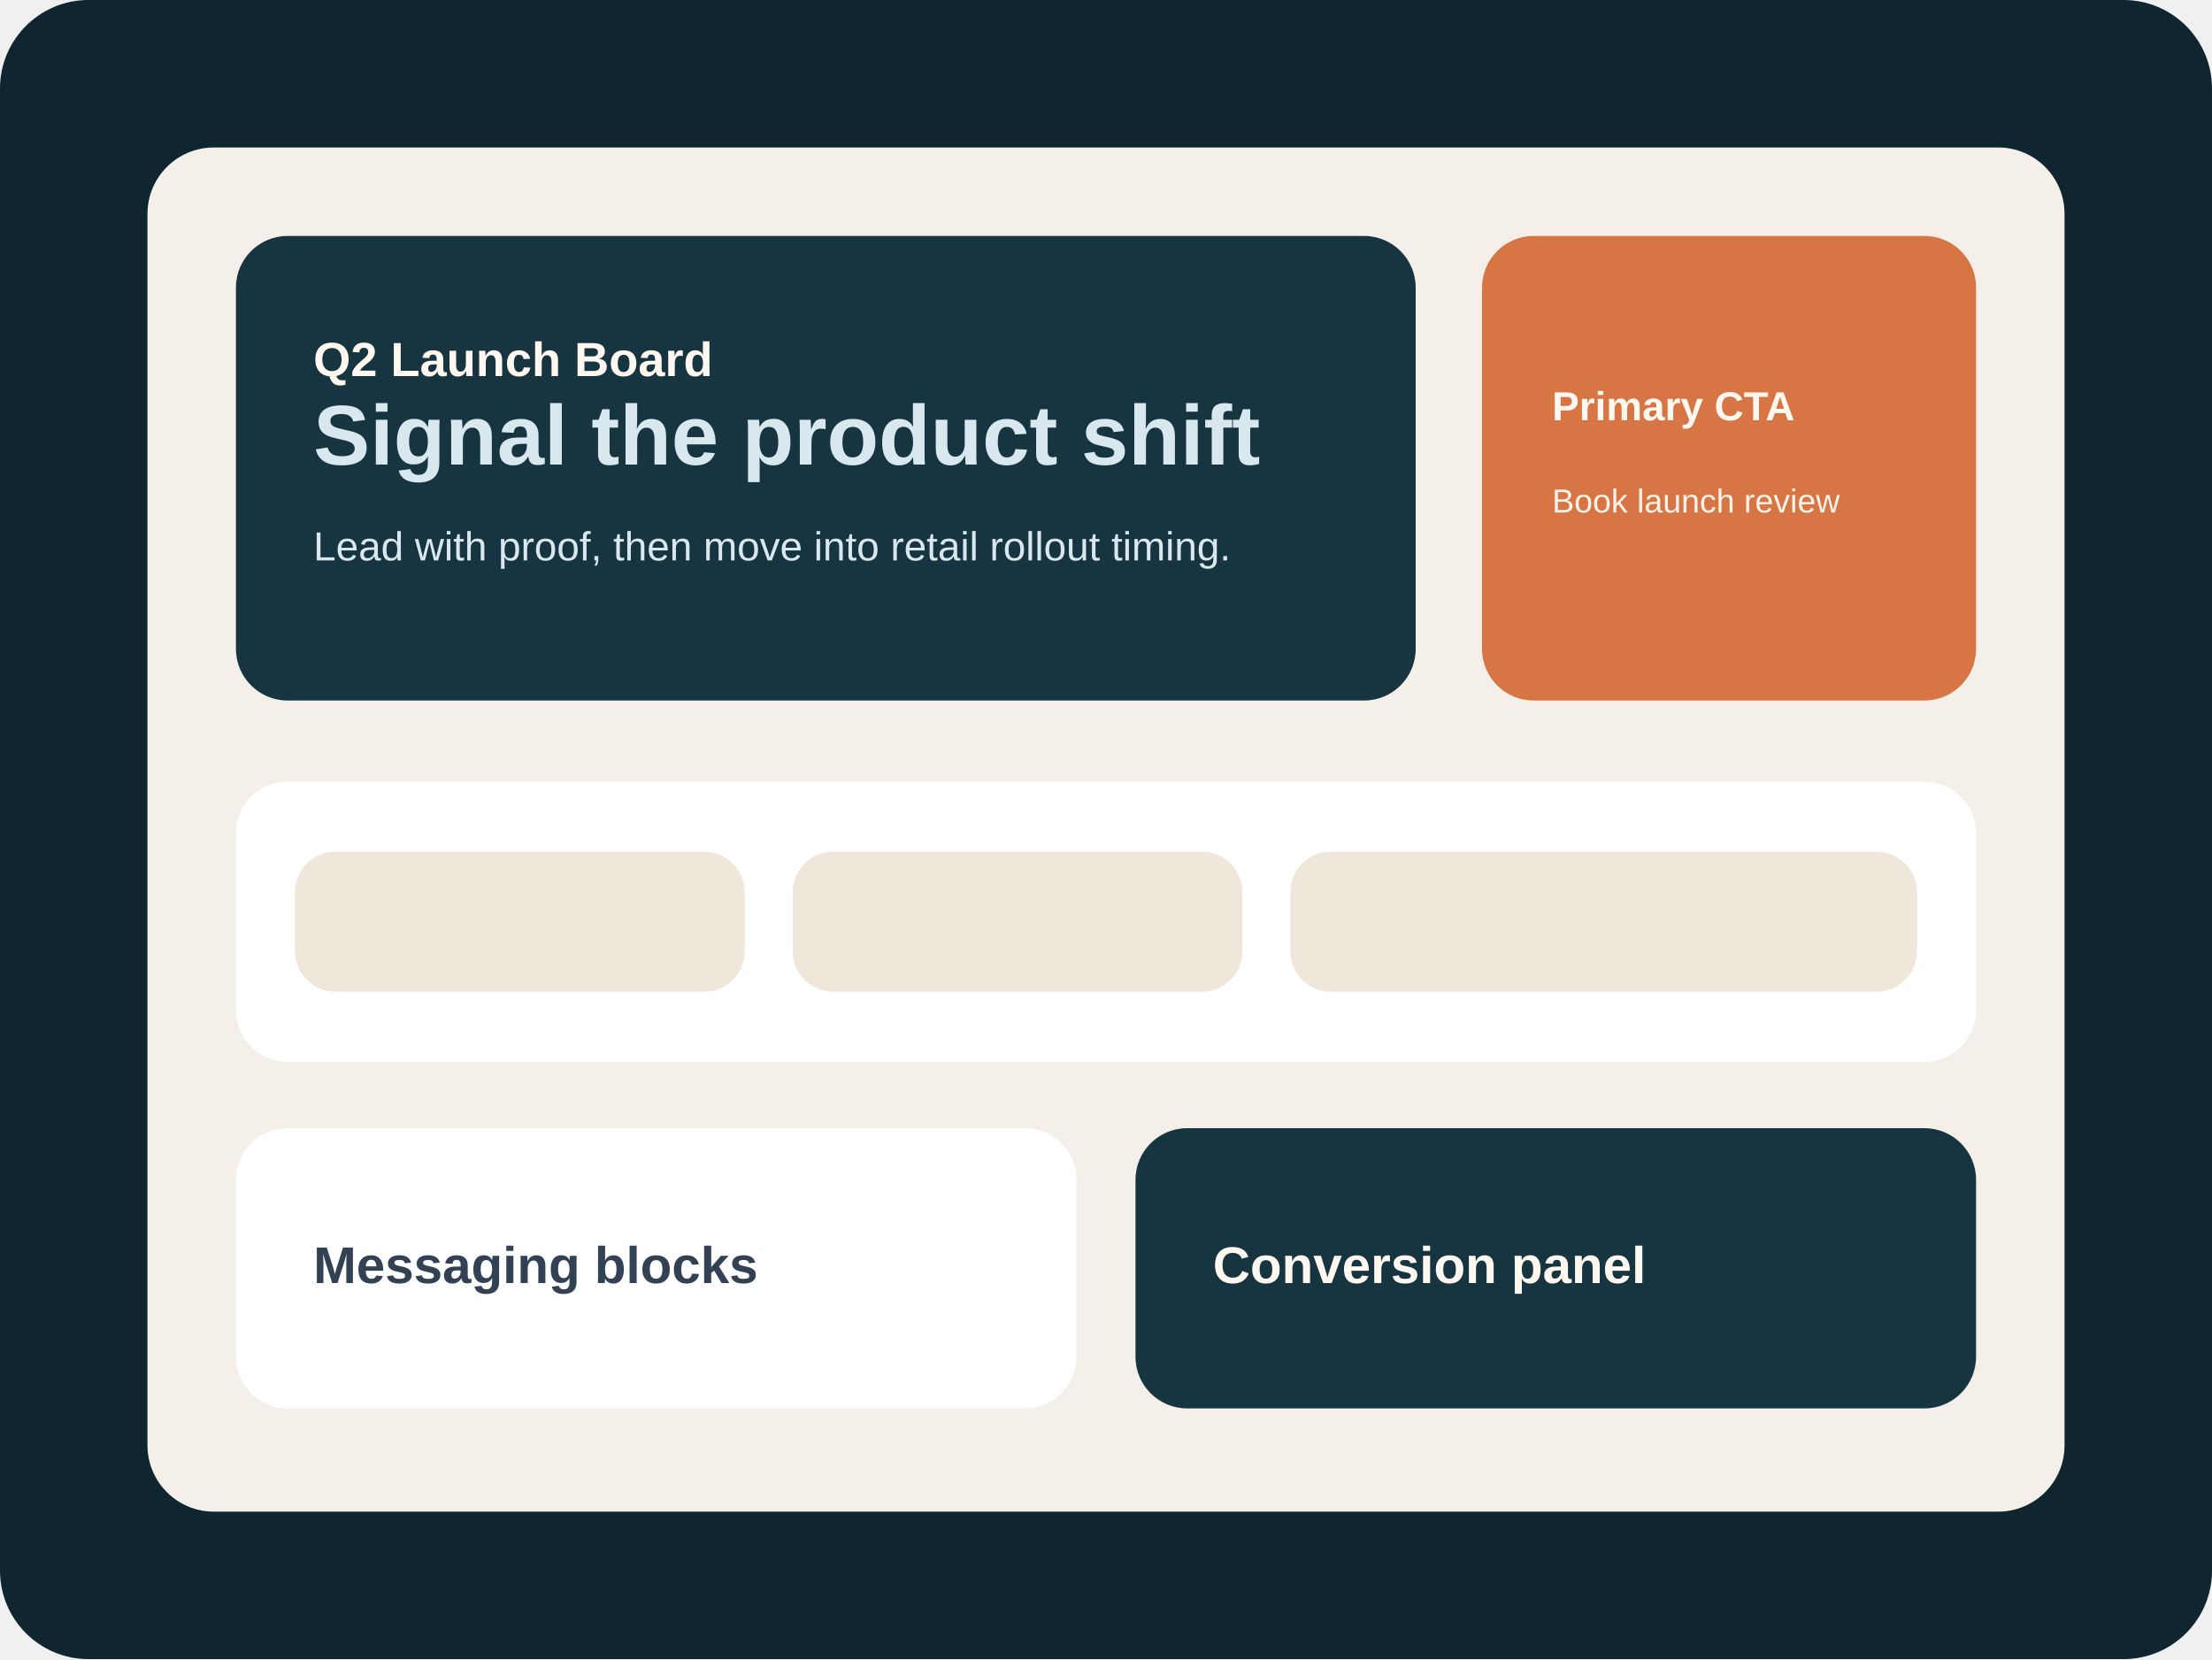
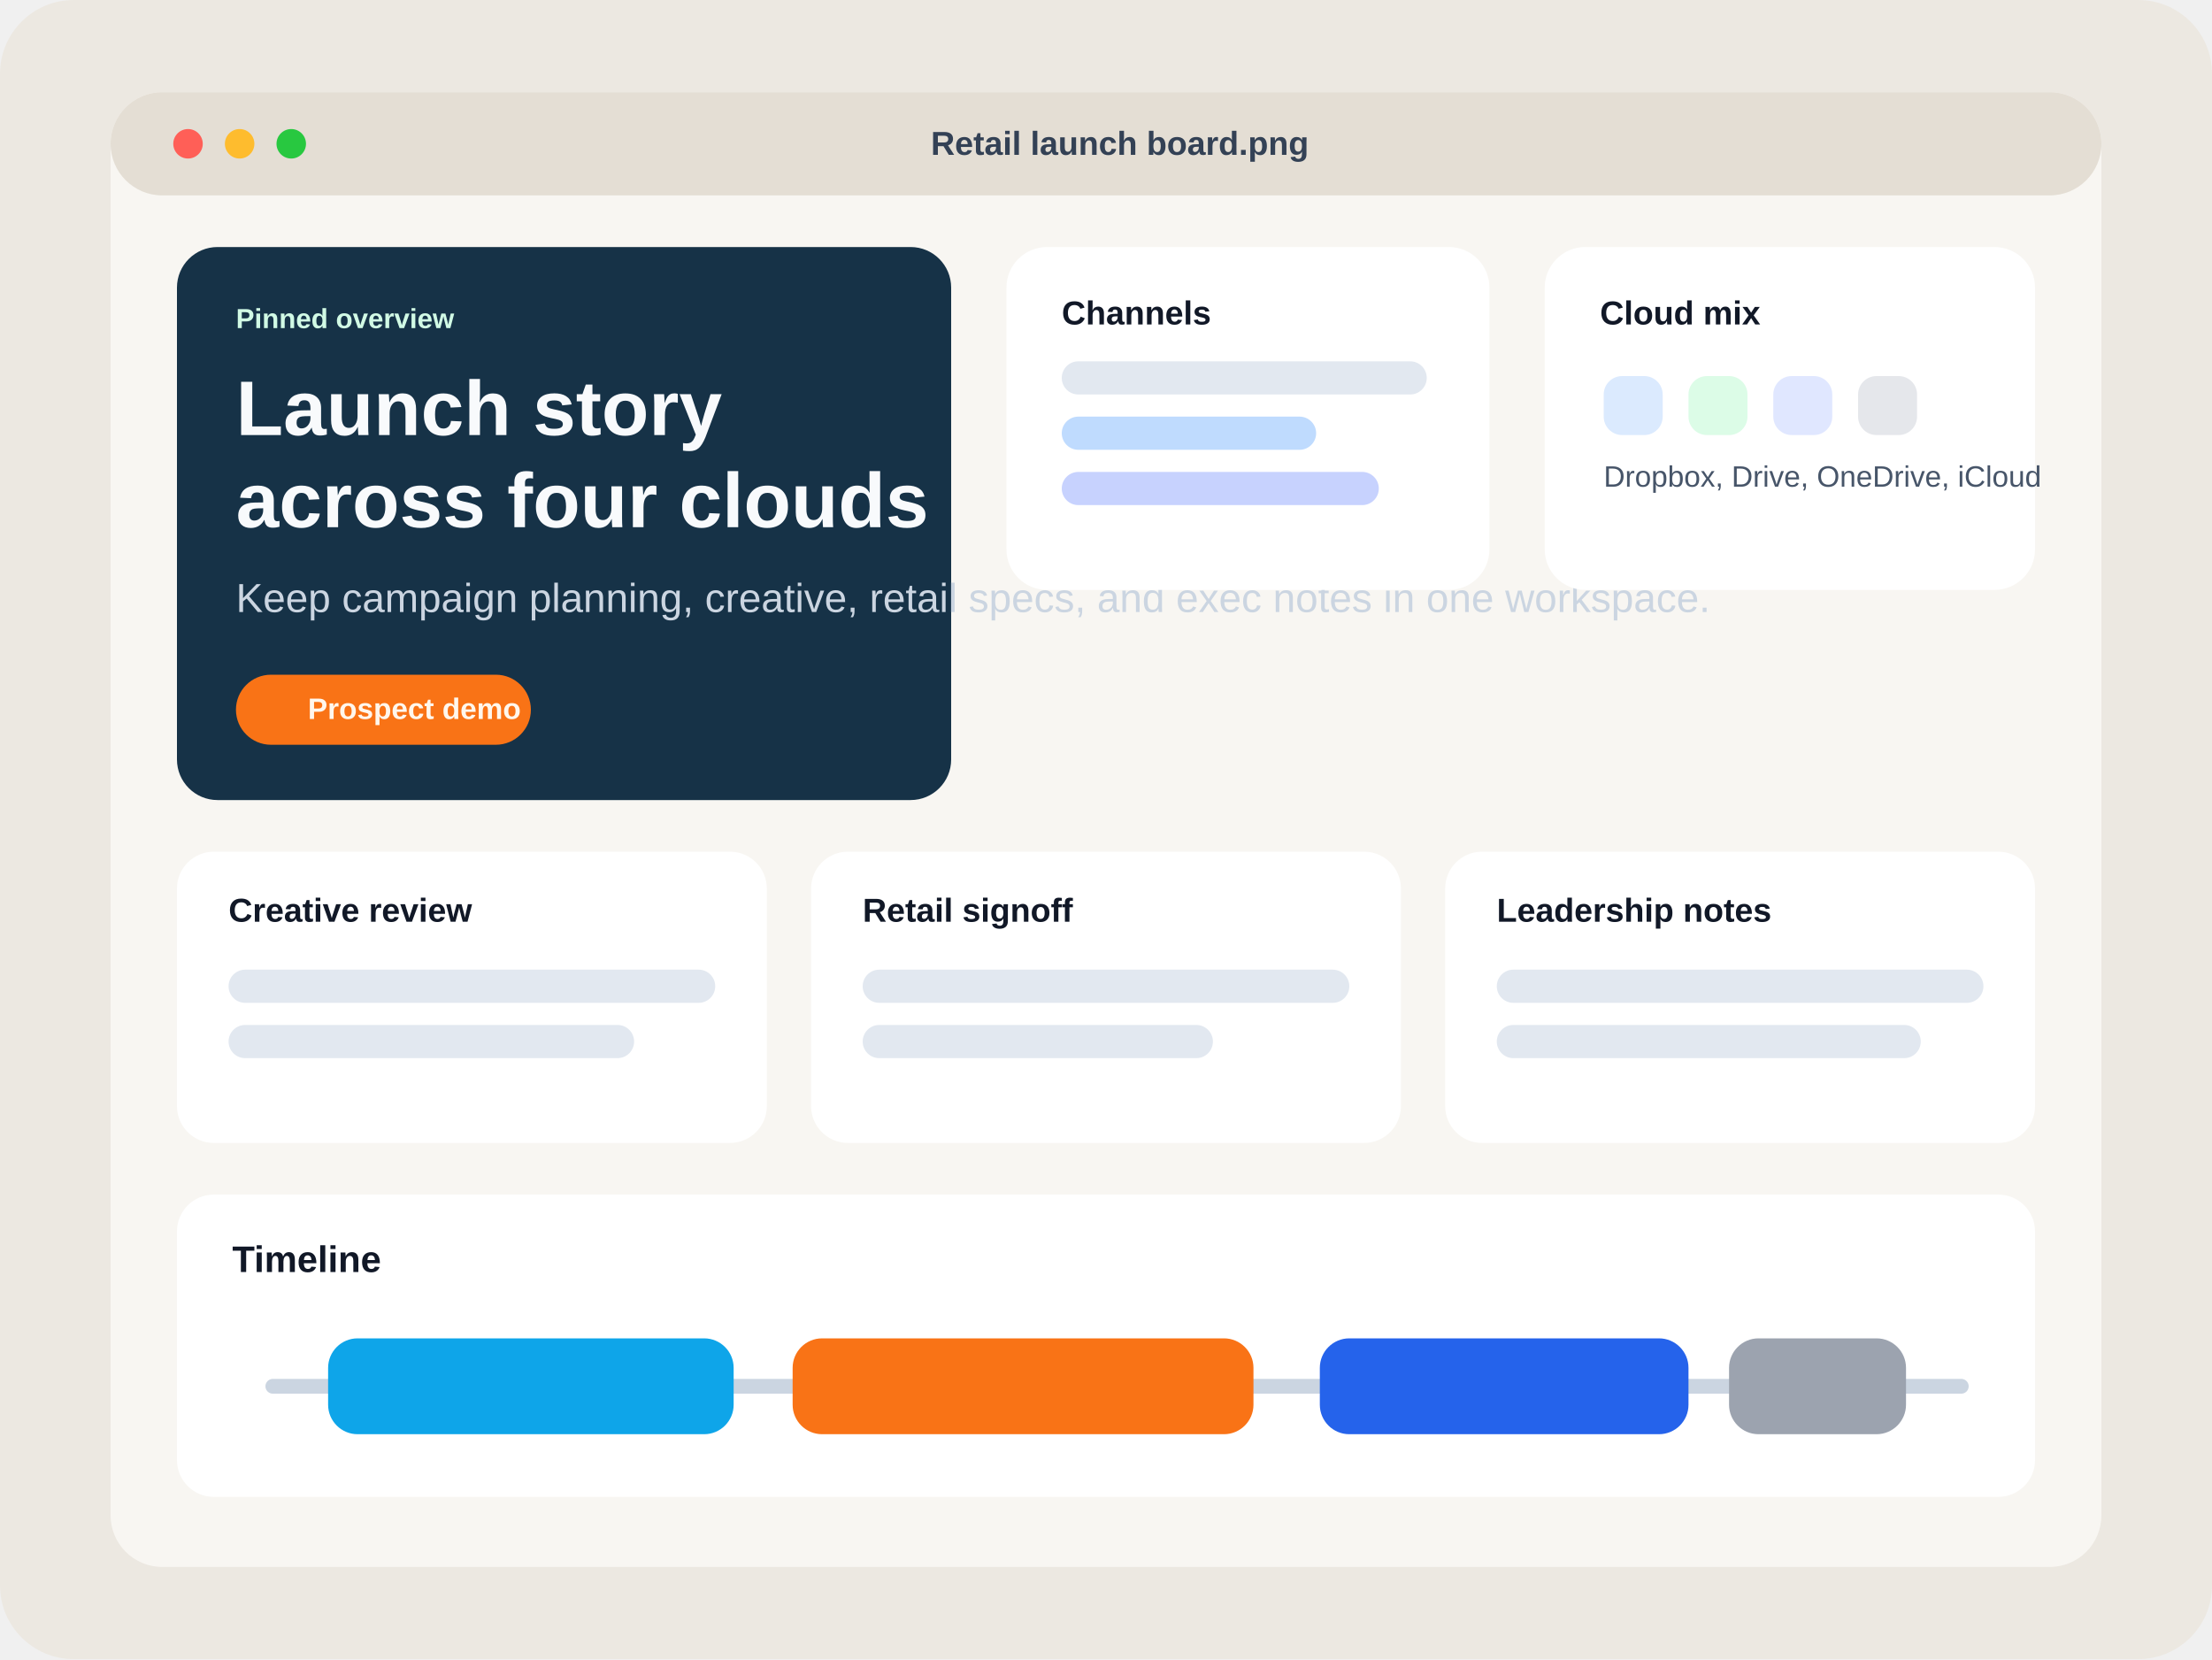
<svg xmlns="http://www.w3.org/2000/svg" width="1200" height="900" viewBox="0 0 1200 900" fill="none">
-   <rect width="1200" height="900" rx="48" fill="#0F2530" />
-   <rect x="80" y="80" width="1040" height="740" rx="36" fill="#F4EFE8" />
-   <rect x="128" y="128" width="640" height="252" rx="28" fill="#173540" />
-   <text x="170" y="204" fill="#FFF8F0" font-family="Arial, sans-serif" font-size="26" font-weight="700">Q2 Launch Board</text>
-   <text x="170" y="252" fill="#D8E8EE" font-family="Arial, sans-serif" font-size="46" font-weight="700">Signal the product shift</text>
-   <text x="170" y="304" fill="#D8E8EE" font-family="Arial, sans-serif" font-size="22">Lead with proof, then move into retail rollout timing.</text>
-   <rect x="804" y="128" width="268" height="252" rx="28" fill="#D77545" />
-   <text x="842" y="228" fill="#FFF8F0" font-family="Arial, sans-serif" font-size="22" font-weight="700">Primary CTA</text>
-   <text x="842" y="278" fill="#FFF2E8" font-family="Arial, sans-serif" font-size="18">Book launch review</text>
-   <rect x="128" y="424" width="944" height="152" rx="28" fill="#FFFFFF" />
-   <rect x="160" y="462" width="244" height="76" rx="22" fill="#F0E7DB" />
-   <rect x="430" y="462" width="244" height="76" rx="22" fill="#F0E7DB" />
-   <rect x="700" y="462" width="340" height="76" rx="22" fill="#F0E7DB" />
-   <rect x="128" y="612" width="456" height="152" rx="28" fill="#FFFFFF" />
-   <rect x="616" y="612" width="456" height="152" rx="28" fill="#173540" />
-   <text x="170" y="696" fill="#334155" font-family="Arial, sans-serif" font-size="28" font-weight="700">Messaging blocks</text>
-   <text x="658" y="696" fill="#FFF8F0" font-family="Arial, sans-serif" font-size="28" font-weight="700">Conversion panel</text>
+   <rect width="1200" height="900" rx="40" fill="#ECE8E1" />
+   <rect x="60" y="50" width="1080" height="800" rx="28" fill="#F8F6F2" />
+   <rect x="60" y="50" width="1080" height="56" rx="28" fill="#E4DED4" />
+   <circle cx="102" cy="78" r="8" fill="#FF5F57" />
+   <circle cx="130" cy="78" r="8" fill="#FEBC2E" />
+   <circle cx="158" cy="78" r="8" fill="#28C840" />
+   <text x="505" y="84" fill="#334155" font-family="Arial, sans-serif" font-size="18" font-weight="700">Retail launch board.png</text>
+   <rect x="96" y="134" width="420" height="300" rx="22" fill="#163247" />
+   <text x="128" y="178" fill="#D1FAE5" font-family="Arial, sans-serif" font-size="15" font-weight="700">Pinned overview</text>
+   <text x="128" y="236" fill="#F8FAFC" font-family="Arial, sans-serif" font-size="42" font-weight="700">Launch story</text>
+   <text x="128" y="286" fill="#F8FAFC" font-family="Arial, sans-serif" font-size="42" font-weight="700">across four clouds</text>
+   <text x="128" y="332" fill="#CBD5E1" font-family="Arial, sans-serif" font-size="22">Keep campaign planning, creative, retail specs, and exec notes in one workspace.</text>
+   <rect x="128" y="366" width="160" height="38" rx="19" fill="#F97316" />
+   <text x="167" y="390" fill="#FFF7ED" font-family="Arial, sans-serif" font-size="16" font-weight="700">Prospect demo</text>
+   <rect x="546" y="134" width="262" height="186" rx="22" fill="#FFFFFF" />
+   <text x="576" y="176" fill="#111827" font-family="Arial, sans-serif" font-size="18" font-weight="700">Channels</text>
+   <rect x="576" y="196" width="198" height="18" rx="9" fill="#E2E8F0" />
+   <rect x="576" y="226" width="138" height="18" rx="9" fill="#BFDBFE" />
+   <rect x="576" y="256" width="172" height="18" rx="9" fill="#C7D2FE" />
+   <rect x="838" y="134" width="266" height="186" rx="22" fill="#FFFFFF" />
+   <text x="868" y="176" fill="#111827" font-family="Arial, sans-serif" font-size="18" font-weight="700">Cloud mix</text>
+   <rect x="870" y="204" width="32" height="32" rx="10" fill="#DBEAFE" />
+   <rect x="916" y="204" width="32" height="32" rx="10" fill="#DCFCE7" />
+   <rect x="962" y="204" width="32" height="32" rx="10" fill="#E0E7FF" />
+   <rect x="1008" y="204" width="32" height="32" rx="10" fill="#E5E7EB" />
+   <text x="870" y="264" fill="#475569" font-family="Arial, sans-serif" font-size="16">Dropbox, Drive, OneDrive, iCloud</text>
+   <rect x="96" y="462" width="320" height="158" rx="20" fill="#FFFFFF" />
+   <rect x="440" y="462" width="320" height="158" rx="20" fill="#FFFFFF" />
+   <rect x="784" y="462" width="320" height="158" rx="20" fill="#FFFFFF" />
+   <text x="124" y="500" fill="#111827" font-family="Arial, sans-serif" font-size="18" font-weight="700">Creative review</text>
+   <text x="468" y="500" fill="#111827" font-family="Arial, sans-serif" font-size="18" font-weight="700">Retail signoff</text>
+   <text x="812" y="500" fill="#111827" font-family="Arial, sans-serif" font-size="18" font-weight="700">Leadership notes</text>
+   <rect x="124" y="526" width="264" height="18" rx="9" fill="#E2E8F0" />
+   <rect x="124" y="556" width="220" height="18" rx="9" fill="#E2E8F0" />
+   <rect x="468" y="526" width="264" height="18" rx="9" fill="#E2E8F0" />
+   <rect x="468" y="556" width="190" height="18" rx="9" fill="#E2E8F0" />
+   <rect x="812" y="526" width="264" height="18" rx="9" fill="#E2E8F0" />
+   <rect x="812" y="556" width="230" height="18" rx="9" fill="#E2E8F0" />
+   <rect x="96" y="648" width="1008" height="164" rx="20" fill="#FFFFFF" />
+   <text x="126" y="690" fill="#111827" font-family="Arial, sans-serif" font-size="20" font-weight="700">Timeline</text>
+   <line x1="148" y1="752" x2="1064" y2="752" stroke="#CBD5E1" stroke-width="8" stroke-linecap="round" />
+   <rect x="178" y="726" width="220" height="52" rx="16" fill="#0EA5E9" />
+   <rect x="430" y="726" width="250" height="52" rx="16" fill="#F97316" />
+   <rect x="716" y="726" width="200" height="52" rx="16" fill="#2563EB" />
+   <rect x="938" y="726" width="96" height="52" rx="16" fill="#9CA3AF" />
</svg>
